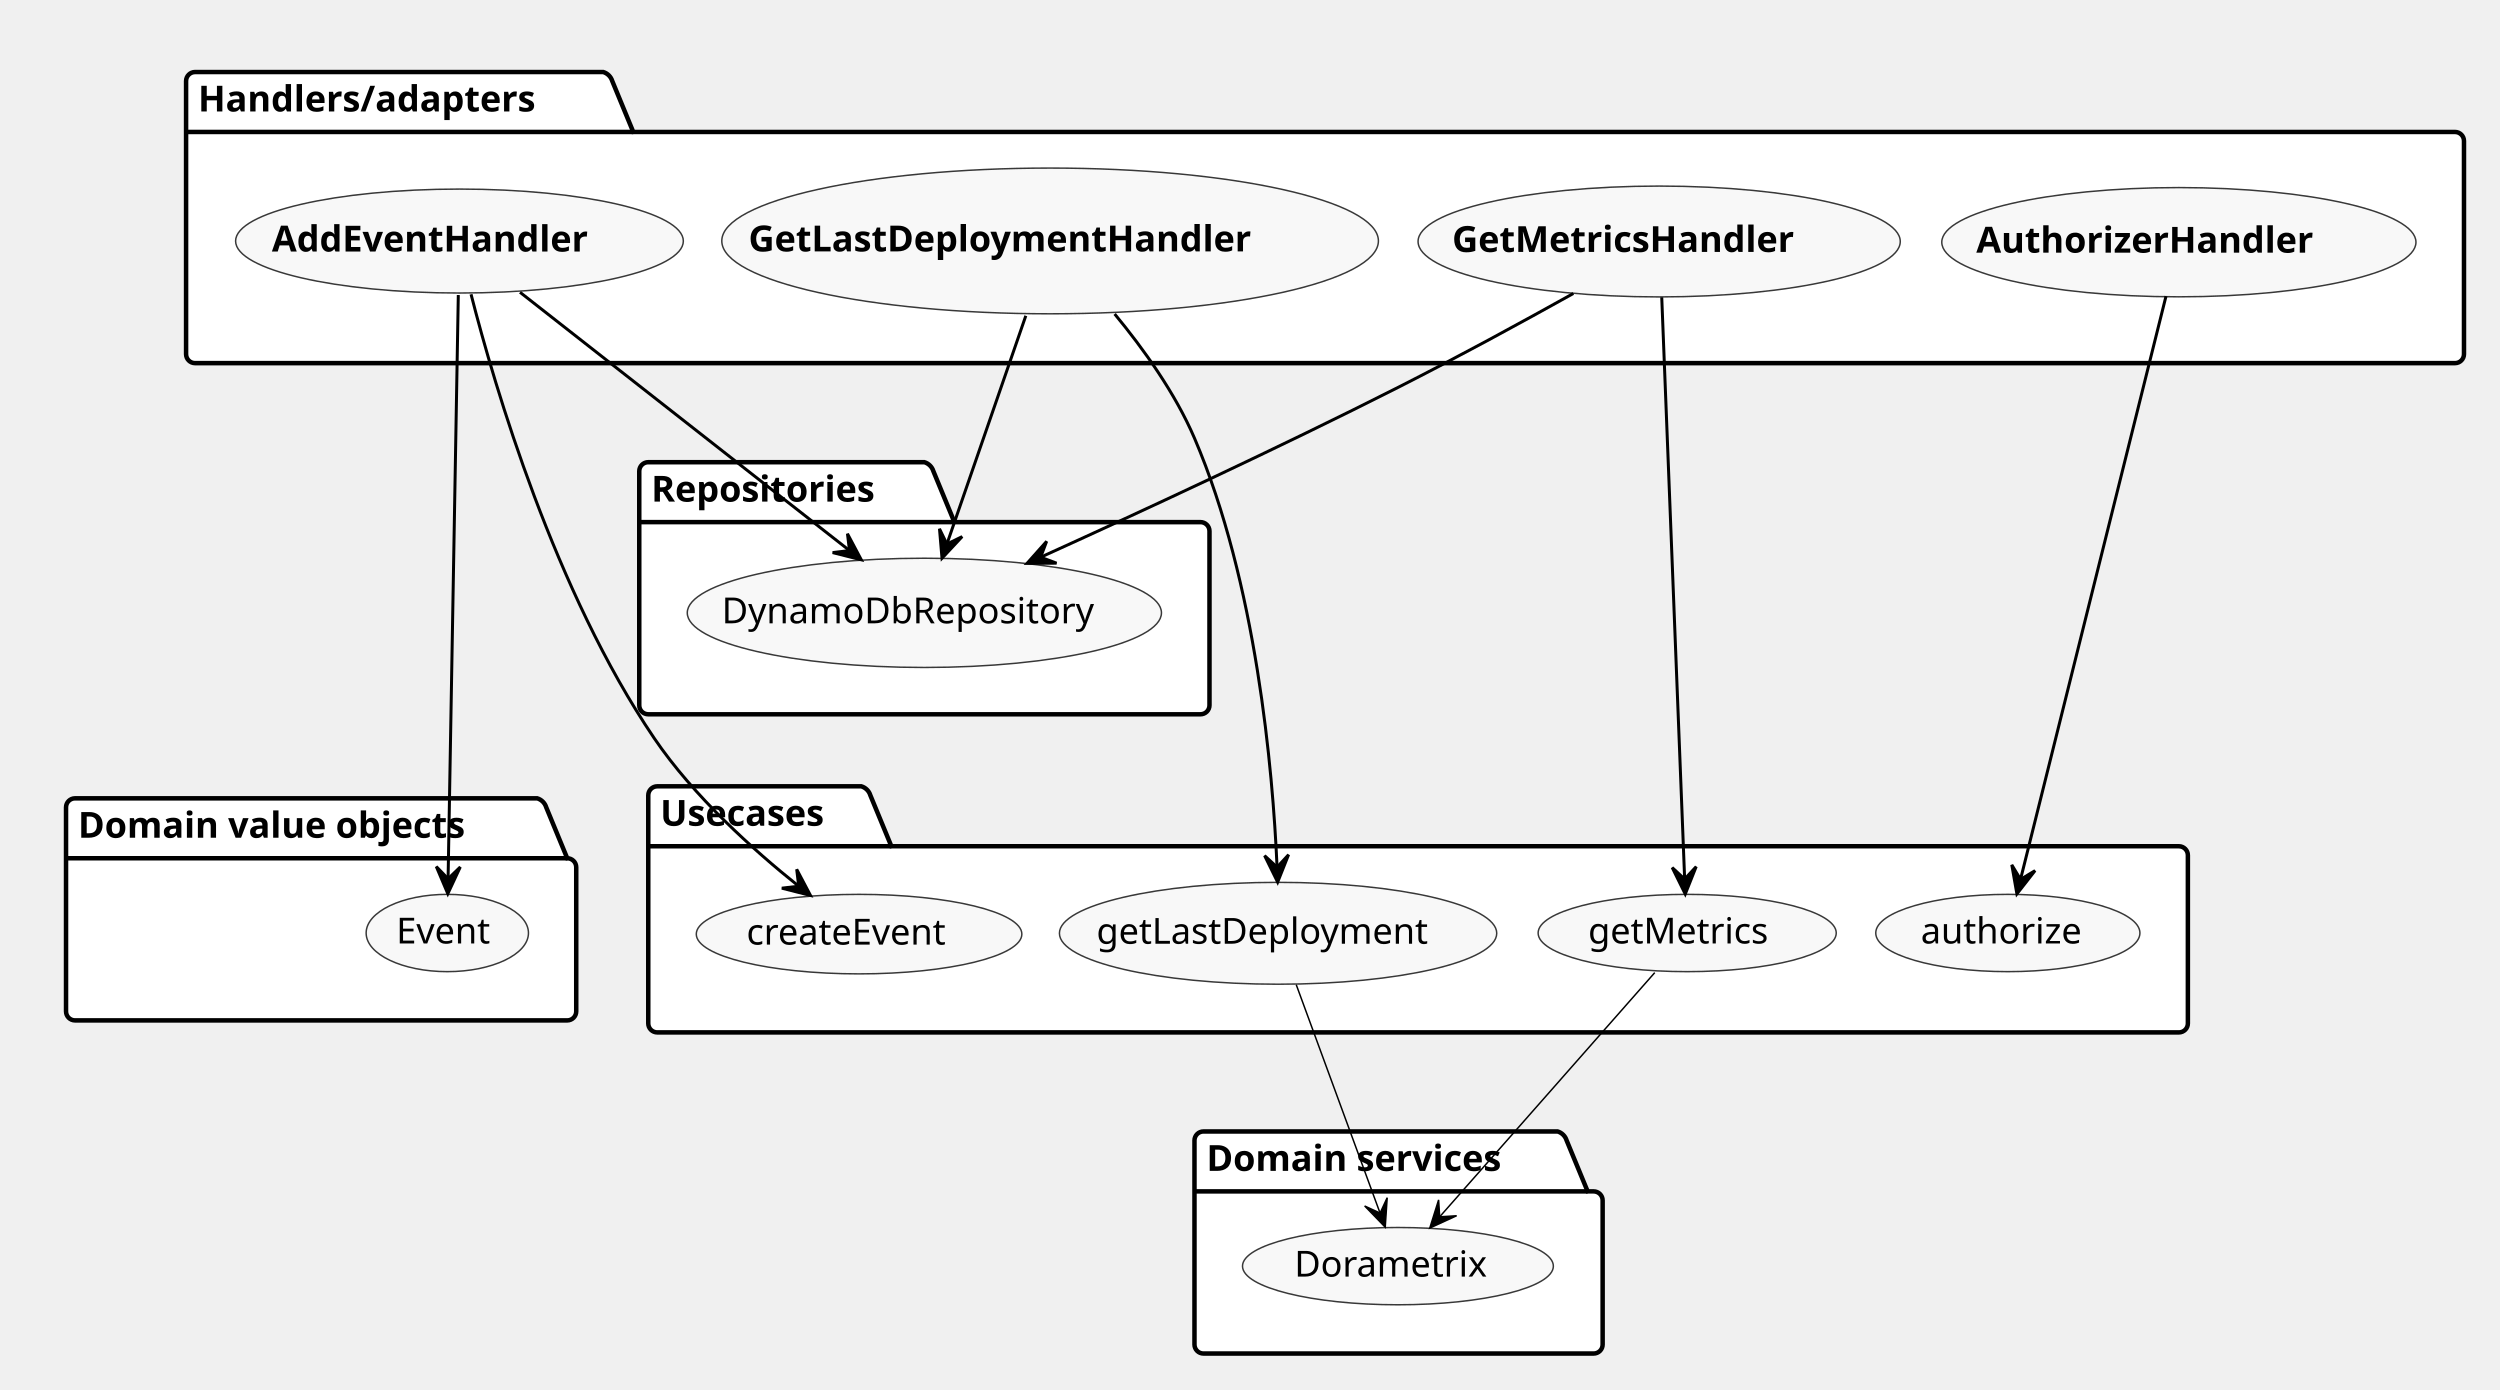
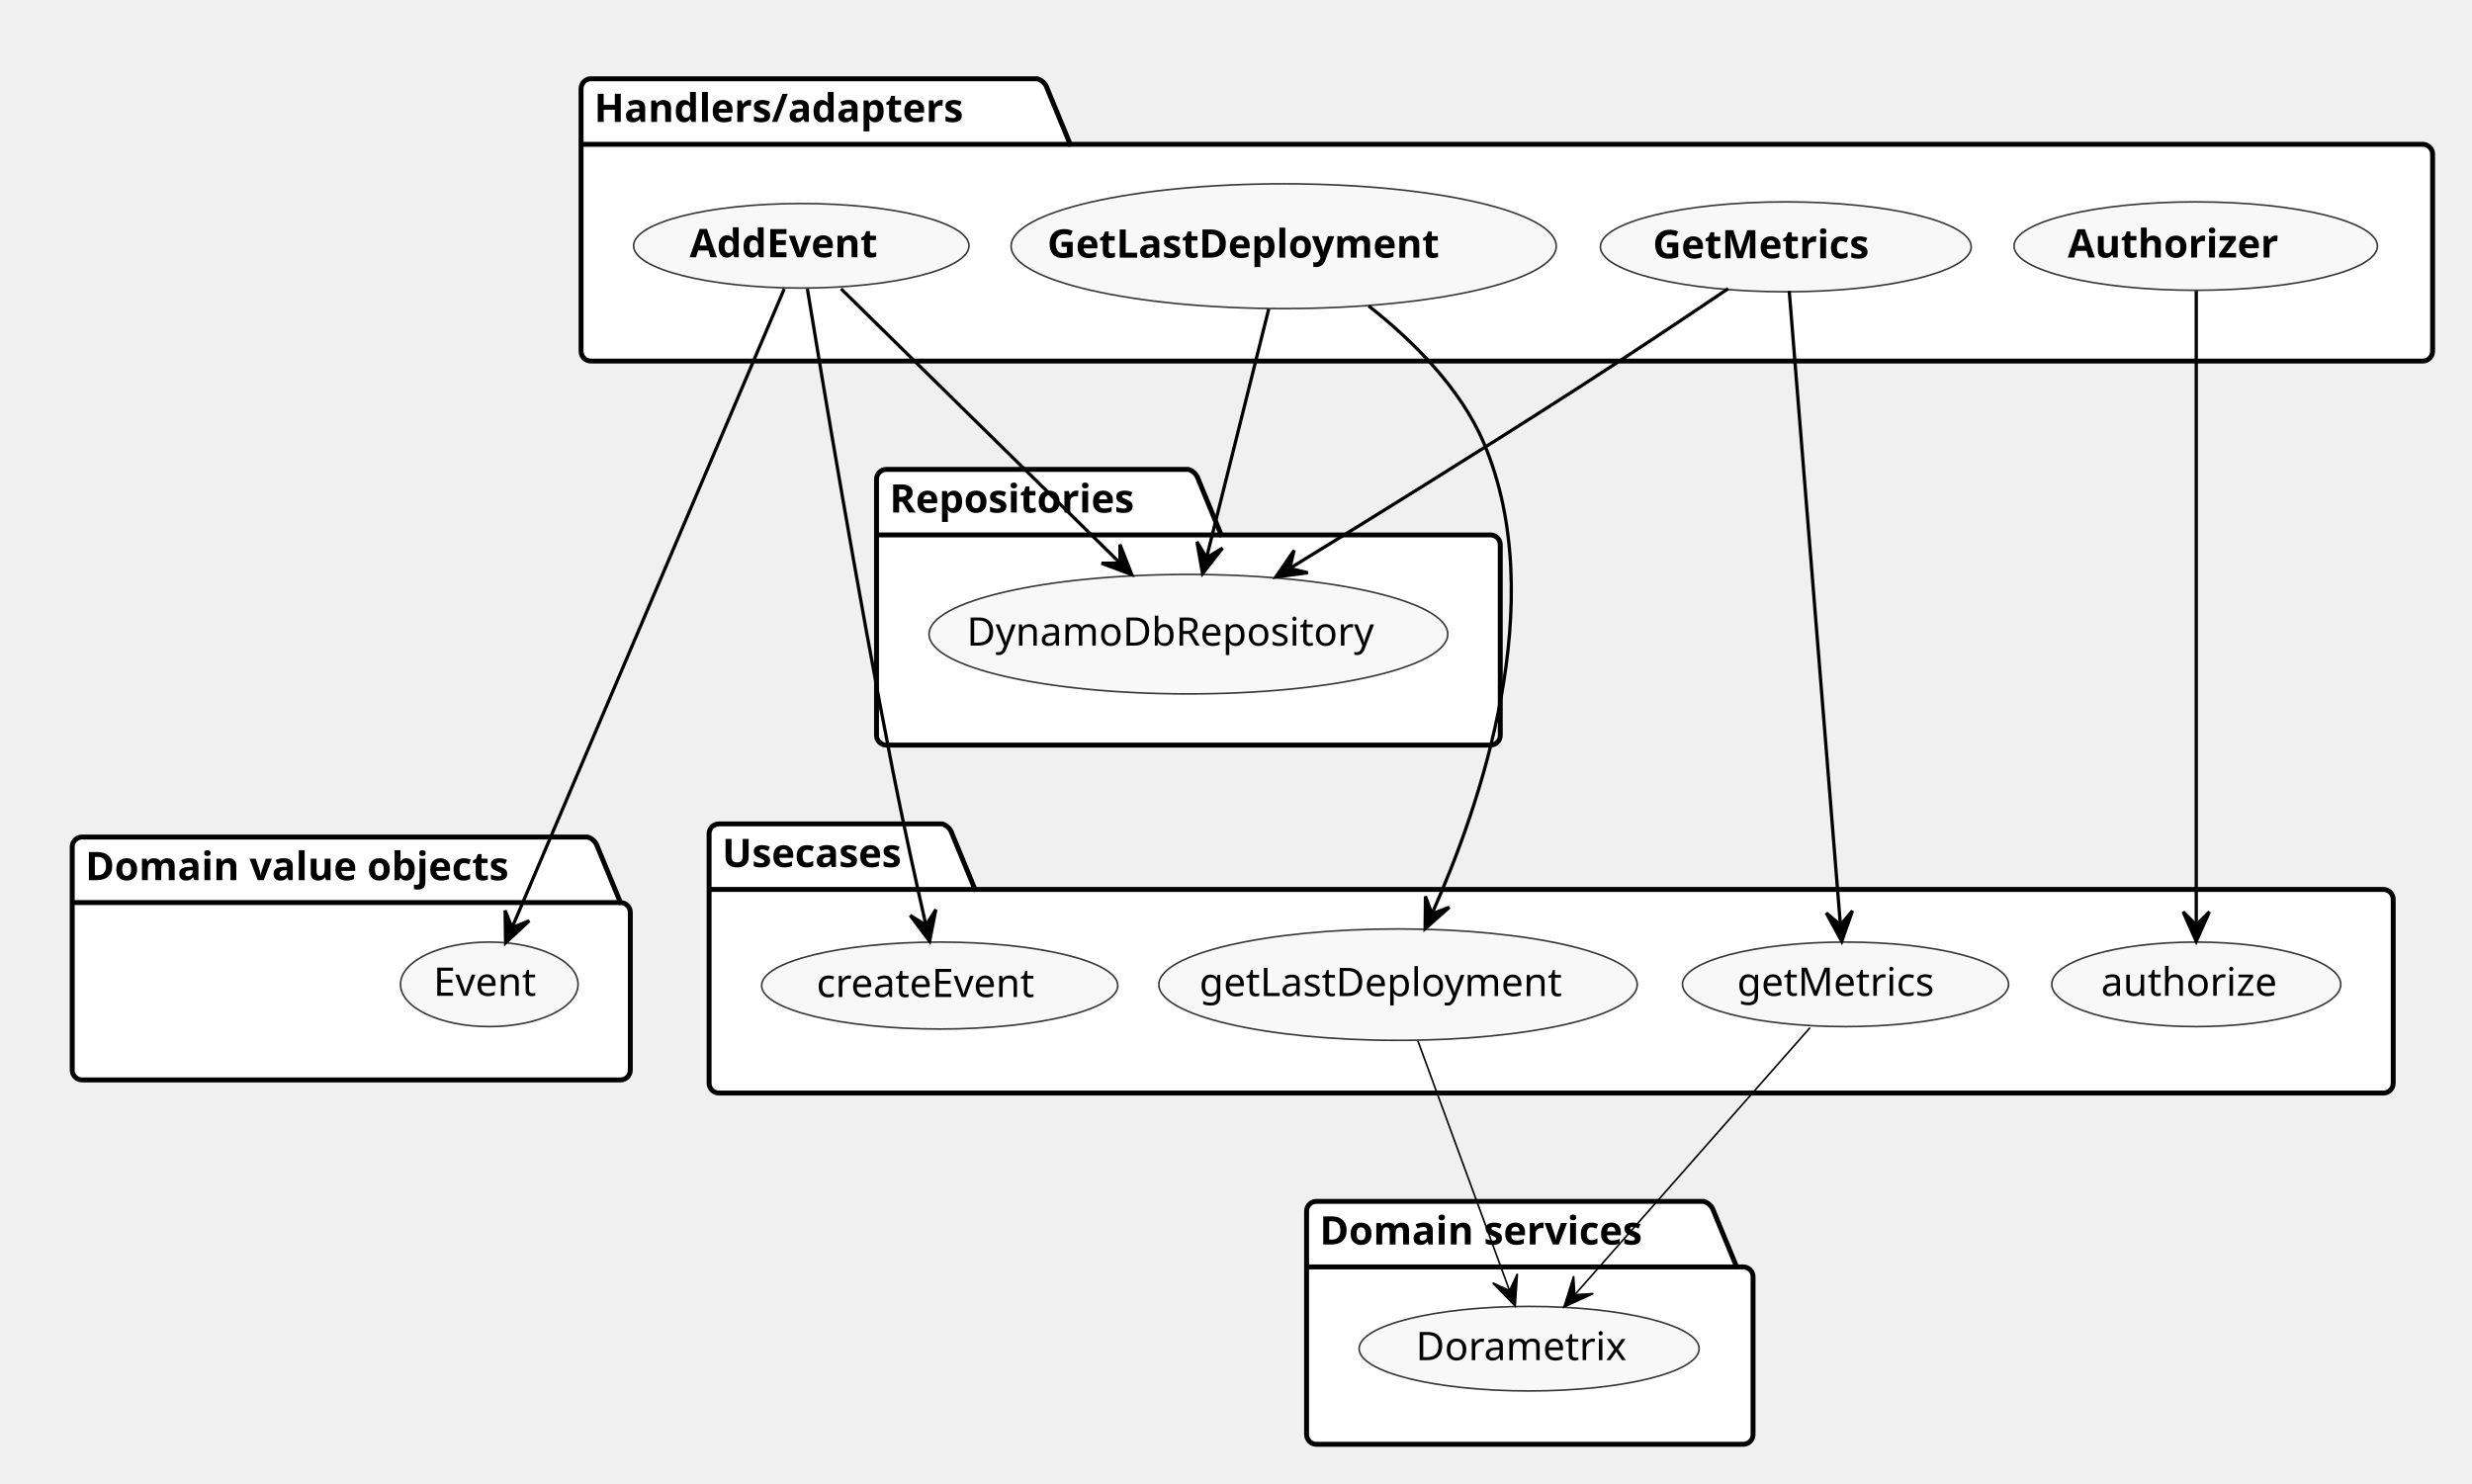
- <svg xmlns="http://www.w3.org/2000/svg" contentScriptType="application/ecmascript" contentStyleType="text/css" height="463px" preserveAspectRatio="none" style="width:833px;height:463px;" version="1.1" viewBox="0 0 833 463" width="833px" zoomAndPan="magnify">
+ <svg xmlns="http://www.w3.org/2000/svg" contentScriptType="application/ecmascript" contentStyleType="text/css" height="452px" preserveAspectRatio="none" style="width:753px;height:452px;" version="1.1" viewBox="0 0 753 452" width="753px" zoomAndPan="magnify">
  <defs />
  <g>
-     <path d="M65,24 L201,24 A4.5,4.5 0 0 1 204,27 L211,43.969 L818,43.969 A3,3 0 0 1 821,46.969 L821,118 A3,3 0 0 1 818,121 L65,121 A3,3 0 0 1 62,118 L62,27 A3,3 0 0 1 65,24 " fill="#FFFFFF" style="stroke: #000000; stroke-width: 1.5;" />
-     <line style="stroke: #000000; stroke-width: 1.5;" x1="62" x2="211" y1="43.969" y2="43.969" />
-     <text fill="#000000" font-family="Tahoma, sans-serif" font-size="12" font-weight="bold" lengthAdjust="spacingAndGlyphs" textLength="136" x="66" y="37.139">Handlers/adapters</text>
-     <path d="M401,377 L519,377 A4.5,4.5 0 0 1 522,380 L529,396.969 L531,396.969 A3,3 0 0 1 534,399.969 L534,448 A3,3 0 0 1 531,451 L401,451 A3,3 0 0 1 398,448 L398,380 A3,3 0 0 1 401,377 " fill="#FFFFFF" style="stroke: #000000; stroke-width: 1.5;" />
-     <line style="stroke: #000000; stroke-width: 1.5;" x1="398" x2="529" y1="396.969" y2="396.969" />
-     <text fill="#000000" font-family="Tahoma, sans-serif" font-size="12" font-weight="bold" lengthAdjust="spacingAndGlyphs" textLength="118" x="402" y="390.139">Domain services</text>
-     <path d="M25,266 L179,266 A4.5,4.5 0 0 1 182,269 L189,285.969 L189,285.969 A3,3 0 0 1 192,288.969 L192,337 A3,3 0 0 1 189,340 L25,340 A3,3 0 0 1 22,337 L22,269 A3,3 0 0 1 25,266 " fill="#FFFFFF" style="stroke: #000000; stroke-width: 1.5;" />
-     <line style="stroke: #000000; stroke-width: 1.5;" x1="22" x2="189" y1="285.969" y2="285.969" />
-     <text fill="#000000" font-family="Tahoma, sans-serif" font-size="12" font-weight="bold" lengthAdjust="spacingAndGlyphs" textLength="154" x="26" y="279.139">Domain value objects</text>
-     <path d="M216,154 L308,154 A4.5,4.5 0 0 1 311,157 L318,173.969 L400,173.969 A3,3 0 0 1 403,176.969 L403,235 A3,3 0 0 1 400,238 L216,238 A3,3 0 0 1 213,235 L213,157 A3,3 0 0 1 216,154 " fill="#FFFFFF" style="stroke: #000000; stroke-width: 1.5;" />
-     <line style="stroke: #000000; stroke-width: 1.5;" x1="213" x2="318" y1="173.969" y2="173.969" />
-     <text fill="#000000" font-family="Tahoma, sans-serif" font-size="12" font-weight="bold" lengthAdjust="spacingAndGlyphs" textLength="92" x="217" y="167.139">Repositories</text>
-     <path d="M219,262 L287,262 A4.5,4.5 0 0 1 290,265 L297,281.969 L726,281.969 A3,3 0 0 1 729,284.969 L729,341 A3,3 0 0 1 726,344 L219,344 A3,3 0 0 1 216,341 L216,265 A3,3 0 0 1 219,262 " fill="#FFFFFF" style="stroke: #000000; stroke-width: 1.5;" />
-     <line style="stroke: #000000; stroke-width: 1.5;" x1="216" x2="297" y1="281.969" y2="281.969" />
-     <text fill="#000000" font-family="Tahoma, sans-serif" font-size="12" font-weight="bold" lengthAdjust="spacingAndGlyphs" textLength="68" x="220" y="275.139">Usecases</text>
-     <ellipse cx="153.095" cy="80.319" fill="#F8F8F8" rx="74.595" ry="17.319" style="stroke: #383838; stroke-width: 0.5;" />
-     <text fill="#000000" font-family="Tahoma, sans-serif" font-size="12" font-weight="bold" lengthAdjust="spacingAndGlyphs" textLength="125" x="90.595" y="83.803">AddEventHandler</text>
-     <ellipse cx="725.999" cy="80.7" fill="#F8F8F8" rx="78.999" ry="18.2" style="stroke: #383838; stroke-width: 0.5;" />
-     <text fill="#000000" font-family="Tahoma, sans-serif" font-size="12" font-weight="bold" lengthAdjust="spacingAndGlyphs" textLength="135" x="658.499" y="84.184">AuthorizerHandler</text>
-     <ellipse cx="349.894" cy="80.279" fill="#F8F8F8" rx="109.394" ry="24.279" style="stroke: #383838; stroke-width: 0.5;" />
-     <text fill="#000000" font-family="Tahoma, sans-serif" font-size="12" font-weight="bold" lengthAdjust="spacingAndGlyphs" textLength="201" x="249.394" y="83.763">GetLastDeploymentHandler</text>
-     <ellipse cx="552.834" cy="80.467" fill="#F8F8F8" rx="80.334" ry="18.467" style="stroke: #383838; stroke-width: 0.5;" />
-     <text fill="#000000" font-family="Tahoma, sans-serif" font-size="12" font-weight="bold" lengthAdjust="spacingAndGlyphs" textLength="138" x="483.834" y="83.951">GetMetricsHandler</text>
-     <ellipse cx="465.79" cy="421.877" fill="#F8F8F8" rx="51.79" ry="12.877" style="stroke: #383838; stroke-width: 0.5;" />
-     <text fill="#000000" font-family="Tahoma, sans-serif" font-size="12" lengthAdjust="spacingAndGlyphs" textLength="69" x="431.29" y="425.362">Dorametrix</text>
-     <ellipse cx="149.042" cy="310.877" fill="#F8F8F8" rx="27.042" ry="12.877" style="stroke: #383838; stroke-width: 0.5;" />
-     <text fill="#000000" font-family="Tahoma, sans-serif" font-size="12" lengthAdjust="spacingAndGlyphs" textLength="34" x="132.042" y="314.362">Event</text>
-     <ellipse cx="307.999" cy="204.2" fill="#F8F8F8" rx="78.999" ry="18.2" style="stroke: #383838; stroke-width: 0.5;" />
-     <text fill="#000000" font-family="Tahoma, sans-serif" font-size="12" lengthAdjust="spacingAndGlyphs" textLength="135" x="240.499" y="207.684">DynamoDbRepository</text>
-     <ellipse cx="669.012" cy="310.877" fill="#F8F8F8" rx="44.012" ry="12.877" style="stroke: #383838; stroke-width: 0.5;" />
-     <text fill="#000000" font-family="Tahoma, sans-serif" font-size="12" lengthAdjust="spacingAndGlyphs" textLength="58" x="640.012" y="314.362">authorize</text>
-     <ellipse cx="286.242" cy="311.248" fill="#F8F8F8" rx="54.242" ry="13.248" style="stroke: #383838; stroke-width: 0.5;" />
-     <text fill="#000000" font-family="Tahoma, sans-serif" font-size="12" lengthAdjust="spacingAndGlyphs" textLength="75" x="248.742" y="314.733">createEvent</text>
-     <ellipse cx="425.856" cy="310.971" fill="#F8F8F8" rx="72.856" ry="16.971" style="stroke: #383838; stroke-width: 0.5;" />
-     <text fill="#000000" font-family="Tahoma, sans-serif" font-size="12" lengthAdjust="spacingAndGlyphs" textLength="121" x="365.356" y="314.455">getLastDeployment</text>
-     <ellipse cx="562.169" cy="310.877" fill="#F8F8F8" rx="49.669" ry="12.877" style="stroke: #383838; stroke-width: 0.5;" />
-     <text fill="#000000" font-family="Tahoma, sans-serif" font-size="12" lengthAdjust="spacingAndGlyphs" textLength="66" x="529.169" y="314.362">getMetrics</text>
-     <path d="M156.951,98.054 C164.89,129.072 184.904,197.206 218,246 C231.143,265.377 251.099,283.26 265.997,295.167 " fill="none" id="&lt;b&gt;AddEventHandler&lt;/b&gt;-&gt;createEvent" style="stroke: #000000; stroke-width: 1.0;" />
-     <polygon fill="#000000" points="270.056,298.364,265.459,289.654,266.127,295.271,260.51,295.94,270.056,298.364" style="stroke: #000000; stroke-width: 1.0;" />
-     <path d="M173.264,97.384 C201.457,119.484 252.484,159.483 283.005,183.407 " fill="none" id="&lt;b&gt;AddEventHandler&lt;/b&gt;-&gt;DynamoDbRepository" style="stroke: #000000; stroke-width: 1.0;" />
-     <polygon fill="#000000" points="286.988,186.529,282.371,177.829,283.053,183.445,277.437,184.126,286.988,186.529" style="stroke: #000000; stroke-width: 1.0;" />
-     <path d="M152.706,98.302 C151.969,140.407 150.049,250.098 149.303,292.715 " fill="none" id="&lt;b&gt;AddEventHandler&lt;/b&gt;-&gt;Event" style="stroke: #000000; stroke-width: 1.0;" />
-     <polygon fill="#000000" points="149.213,297.804,153.369,288.875,149.3,292.805,145.37,288.736,149.213,297.804" style="stroke: #000000; stroke-width: 1.0;" />
-     <path d="M721.716,98.675 C711.139,141.076 683.879,250.353 673.293,292.791 " fill="none" id="&lt;b&gt;AuthorizerHandler&lt;/b&gt;-&gt;authorize" style="stroke: #000000; stroke-width: 1.0;" />
-     <polygon fill="#000000" points="672.029,297.859,678.088,290.094,673.239,293.008,670.326,288.159,672.029,297.859" style="stroke: #000000; stroke-width: 1.0;" />
-     <path d="M431.902,328.083 C439.386,348.478 452.23,383.476 459.836,404.204 " fill="none" id="getLastDeployment-&gt;Dorametrix" style="stroke: #000000; stroke-width: 0.5;" />
-     <polygon fill="#000000" points="461.559,408.899,462.214,399.072,459.837,404.205,454.703,401.828,461.559,408.899" style="stroke: #000000; stroke-width: 0.5;" />
-     <path d="M341.802,105.215 C334.2,127.208 322.977,159.674 315.579,181.075 " fill="none" id="&lt;b&gt;GetLastDeploymentHandler&lt;/b&gt;-&gt;DynamoDbRepository" style="stroke: #000000; stroke-width: 1.0;" />
-     <polygon fill="#000000" points="313.877,185.998,320.597,178.798,315.51,181.272,313.036,176.185,313.877,185.998" style="stroke: #000000; stroke-width: 1.0;" />
-     <path d="M371.402,104.618 C380.995,116.223 391.574,130.986 398,146 C418.629,194.195 424.081,256.487 425.507,288.661 " fill="none" id="&lt;b&gt;GetLastDeploymentHandler&lt;/b&gt;-&gt;getLastDeployment" style="stroke: #000000; stroke-width: 1.0;" />
-     <polygon fill="#000000" points="425.717,293.934,429.356,284.782,425.518,288.938,421.363,285.1,425.717,293.934" style="stroke: #000000; stroke-width: 1.0;" />
-     <path d="M551.36,324.081 C533.896,343.91 499.165,383.344 479.821,405.307 " fill="none" id="getMetrics-&gt;Dorametrix" style="stroke: #000000; stroke-width: 0.5;" />
-     <polygon fill="#000000" points="476.396,409.196,485.347,405.087,479.701,405.444,479.344,399.798,476.396,409.196" style="stroke: #000000; stroke-width: 0.5;" />
-     <path d="M524.237,97.785 C507.4,107.171 485.65,119.046 466,129 C425.823,149.352 379.017,171.026 346.835,185.621 " fill="none" id="&lt;b&gt;GetMetricsHandler&lt;/b&gt;-&gt;DynamoDbRepository" style="stroke: #000000; stroke-width: 1.0;" />
-     <polygon fill="#000000" points="342.196,187.722,352.045,187.652,346.751,185.659,348.744,180.365,342.196,187.722" style="stroke: #000000; stroke-width: 1.0;" />
-     <path d="M553.691,99.051 C555.373,141.743 559.661,250.608 561.325,292.866 " fill="none" id="&lt;b&gt;GetMetricsHandler&lt;/b&gt;-&gt;getMetrics" style="stroke: #000000; stroke-width: 1.0;" />
-     <polygon fill="#000000" points="561.524,297.913,565.169,288.763,561.328,292.917,557.175,289.076,561.524,297.913" style="stroke: #000000; stroke-width: 1.0;" />
+     <path d="M180,24 L316,24 A4.5,4.5 0 0 1 319,27 L326,43.969 L738,43.969 A3,3 0 0 1 741,46.969 L741,107 A3,3 0 0 1 738,110 L180,110 A3,3 0 0 1 177,107 L177,27 A3,3 0 0 1 180,24 " fill="#FFFFFF" style="stroke: #000000; stroke-width: 1.5;" />
+     <line style="stroke: #000000; stroke-width: 1.5;" x1="177" x2="326" y1="43.969" y2="43.969" />
+     <text fill="#000000" font-family="Tahoma, sans-serif" font-size="12" font-weight="bold" lengthAdjust="spacingAndGlyphs" textLength="136" x="181" y="37.139">Handlers/adapters</text>
+     <path d="M401,366 L519,366 A4.5,4.5 0 0 1 522,369 L529,385.969 L531,385.969 A3,3 0 0 1 534,388.969 L534,437 A3,3 0 0 1 531,440 L401,440 A3,3 0 0 1 398,437 L398,369 A3,3 0 0 1 401,366 " fill="#FFFFFF" style="stroke: #000000; stroke-width: 1.5;" />
+     <line style="stroke: #000000; stroke-width: 1.5;" x1="398" x2="529" y1="385.969" y2="385.969" />
+     <text fill="#000000" font-family="Tahoma, sans-serif" font-size="12" font-weight="bold" lengthAdjust="spacingAndGlyphs" textLength="118" x="402" y="379.139">Domain services</text>
+     <path d="M25,255 L179,255 A4.5,4.5 0 0 1 182,258 L189,274.969 L189,274.969 A3,3 0 0 1 192,277.969 L192,326 A3,3 0 0 1 189,329 L25,329 A3,3 0 0 1 22,326 L22,258 A3,3 0 0 1 25,255 " fill="#FFFFFF" style="stroke: #000000; stroke-width: 1.5;" />
+     <line style="stroke: #000000; stroke-width: 1.5;" x1="22" x2="189" y1="274.969" y2="274.969" />
+     <text fill="#000000" font-family="Tahoma, sans-serif" font-size="12" font-weight="bold" lengthAdjust="spacingAndGlyphs" textLength="154" x="26" y="268.139">Domain value objects</text>
+     <path d="M270,143 L362,143 A4.5,4.5 0 0 1 365,146 L372,162.969 L454,162.969 A3,3 0 0 1 457,165.969 L457,224 A3,3 0 0 1 454,227 L270,227 A3,3 0 0 1 267,224 L267,146 A3,3 0 0 1 270,143 " fill="#FFFFFF" style="stroke: #000000; stroke-width: 1.5;" />
+     <line style="stroke: #000000; stroke-width: 1.5;" x1="267" x2="372" y1="162.969" y2="162.969" />
+     <text fill="#000000" font-family="Tahoma, sans-serif" font-size="12" font-weight="bold" lengthAdjust="spacingAndGlyphs" textLength="92" x="271" y="156.139">Repositories</text>
+     <path d="M219,251 L287,251 A4.5,4.5 0 0 1 290,254 L297,270.969 L726,270.969 A3,3 0 0 1 729,273.969 L729,330 A3,3 0 0 1 726,333 L219,333 A3,3 0 0 1 216,330 L216,254 A3,3 0 0 1 219,251 " fill="#FFFFFF" style="stroke: #000000; stroke-width: 1.5;" />
+     <line style="stroke: #000000; stroke-width: 1.5;" x1="216" x2="297" y1="270.969" y2="270.969" />
+     <text fill="#000000" font-family="Tahoma, sans-serif" font-size="12" font-weight="bold" lengthAdjust="spacingAndGlyphs" textLength="68" x="220" y="264.139">Usecases</text>
+     <ellipse cx="244.083" cy="74.877" fill="#F8F8F8" rx="51.083" ry="12.877" style="stroke: #383838; stroke-width: 0.5;" />
+     <text fill="#000000" font-family="Tahoma, sans-serif" font-size="12" font-weight="bold" lengthAdjust="spacingAndGlyphs" textLength="68" x="210.083" y="78.362">AddEvent</text>
+     <ellipse cx="668.85" cy="74.97" fill="#F8F8F8" rx="55.35" ry="13.47" style="stroke: #383838; stroke-width: 0.5;" />
+     <text fill="#000000" font-family="Tahoma, sans-serif" font-size="12" font-weight="bold" lengthAdjust="spacingAndGlyphs" textLength="78" x="629.85" y="78.454">Authorizer</text>
+     <ellipse cx="391.022" cy="75.004" fill="#F8F8F8" rx="83.022" ry="19.004" style="stroke: #383838; stroke-width: 0.5;" />
+     <text fill="#000000" font-family="Tahoma, sans-serif" font-size="12" font-weight="bold" lengthAdjust="spacingAndGlyphs" textLength="144" x="319.022" y="78.489">GetLastDeployment</text>
+     <ellipse cx="543.977" cy="75.195" fill="#F8F8F8" rx="56.477" ry="13.695" style="stroke: #383838; stroke-width: 0.5;" />
+     <text fill="#000000" font-family="Tahoma, sans-serif" font-size="12" font-weight="bold" lengthAdjust="spacingAndGlyphs" textLength="81" x="503.477" y="78.68">GetMetrics</text>
+     <ellipse cx="465.79" cy="410.877" fill="#F8F8F8" rx="51.79" ry="12.877" style="stroke: #383838; stroke-width: 0.5;" />
+     <text fill="#000000" font-family="Tahoma, sans-serif" font-size="12" lengthAdjust="spacingAndGlyphs" textLength="69" x="431.29" y="414.362">Dorametrix</text>
+     <ellipse cx="149.042" cy="299.877" fill="#F8F8F8" rx="27.042" ry="12.877" style="stroke: #383838; stroke-width: 0.5;" />
+     <text fill="#000000" font-family="Tahoma, sans-serif" font-size="12" lengthAdjust="spacingAndGlyphs" textLength="34" x="132.042" y="303.362">Event</text>
+     <ellipse cx="361.999" cy="193.2" fill="#F8F8F8" rx="78.999" ry="18.2" style="stroke: #383838; stroke-width: 0.5;" />
+     <text fill="#000000" font-family="Tahoma, sans-serif" font-size="12" lengthAdjust="spacingAndGlyphs" textLength="135" x="294.499" y="196.684">DynamoDbRepository</text>
+     <ellipse cx="669.012" cy="299.877" fill="#F8F8F8" rx="44.012" ry="12.877" style="stroke: #383838; stroke-width: 0.5;" />
+     <text fill="#000000" font-family="Tahoma, sans-serif" font-size="12" lengthAdjust="spacingAndGlyphs" textLength="58" x="640.012" y="303.362">authorize</text>
+     <ellipse cx="286.242" cy="300.248" fill="#F8F8F8" rx="54.242" ry="13.248" style="stroke: #383838; stroke-width: 0.5;" />
+     <text fill="#000000" font-family="Tahoma, sans-serif" font-size="12" lengthAdjust="spacingAndGlyphs" textLength="75" x="248.742" y="303.733">createEvent</text>
+     <ellipse cx="425.856" cy="299.971" fill="#F8F8F8" rx="72.856" ry="16.971" style="stroke: #383838; stroke-width: 0.5;" />
+     <text fill="#000000" font-family="Tahoma, sans-serif" font-size="12" lengthAdjust="spacingAndGlyphs" textLength="121" x="365.356" y="303.455">getLastDeployment</text>
+     <ellipse cx="562.169" cy="299.877" fill="#F8F8F8" rx="49.669" ry="12.877" style="stroke: #383838; stroke-width: 0.5;" />
+     <text fill="#000000" font-family="Tahoma, sans-serif" font-size="12" lengthAdjust="spacingAndGlyphs" textLength="66" x="529.169" y="303.362">getMetrics</text>
+     <path d="M245.94,87.999 C250.272,114.554 261.201,180.278 272,235 C275.121,250.817 279.078,268.74 281.989,281.588 " fill="none" id="&lt;b&gt;AddEvent&lt;/b&gt;-&gt;createEvent" style="stroke: #000000; stroke-width: 1.0;" />
+     <polygon fill="#000000" points="283.166,286.762,285.068,277.099,282.056,281.887,277.268,278.875,283.166,286.762" style="stroke: #000000; stroke-width: 1.0;" />
+     <path d="M256.184,87.977 C276.194,107.648 316.255,147.031 340.937,171.294 " fill="none" id="&lt;b&gt;AddEvent&lt;/b&gt;-&gt;DynamoDbRepository" style="stroke: #000000; stroke-width: 1.0;" />
+     <polygon fill="#000000" points="344.761,175.053,341.148,165.891,341.196,171.548,335.539,171.596,344.761,175.053" style="stroke: #000000; stroke-width: 1.0;" />
+     <path d="M238.892,87.989 C222.972,125.36 174.228,239.781 155.987,282.599 " fill="none" id="&lt;b&gt;AddEvent&lt;/b&gt;-&gt;Event" style="stroke: #000000; stroke-width: 1.0;" />
+     <polygon fill="#000000" points="154.018,287.222,161.226,280.51,155.978,282.622,153.866,277.374,154.018,287.222" style="stroke: #000000; stroke-width: 1.0;" />
+     <path d="M669,88.628 C669,126.357 669,238.3 669,281.614 " fill="none" id="&lt;b&gt;Authorizer&lt;/b&gt;-&gt;authorize" style="stroke: #000000; stroke-width: 1.0;" />
+     <polygon fill="#000000" points="669,286.784,673,277.784,669,281.784,665,277.784,669,286.784" style="stroke: #000000; stroke-width: 1.0;" />
+     <path d="M431.902,317.083 C439.386,337.478 452.23,372.476 459.836,393.204 " fill="none" id="getLastDeployment-&gt;Dorametrix" style="stroke: #000000; stroke-width: 0.5;" />
+     <polygon fill="#000000" points="461.559,397.899,462.214,388.072,459.837,393.205,454.703,390.828,461.559,397.899" style="stroke: #000000; stroke-width: 0.5;" />
+     <path d="M386.469,94.125 C381.366,114.536 373.071,147.717 367.575,169.7 " fill="none" id="&lt;b&gt;GetLastDeployment&lt;/b&gt;-&gt;DynamoDbRepository" style="stroke: #000000; stroke-width: 1.0;" />
+     <polygon fill="#000000" points="366.31,174.759,372.373,166.998,367.523,169.908,364.612,165.058,366.31,174.759" style="stroke: #000000; stroke-width: 1.0;" />
+     <path d="M416.924,93.217 C430.099,103.58 444.811,118.044 452,135 C472.509,183.37 450.64,245.988 436.337,278.053 " fill="none" id="&lt;b&gt;GetLastDeployment&lt;/b&gt;-&gt;getLastDeployment" style="stroke: #000000; stroke-width: 1.0;" />
+     <polygon fill="#000000" points="434.114,282.93,441.487,276.4,436.188,278.38,434.208,273.082,434.114,282.93" style="stroke: #000000; stroke-width: 1.0;" />
+     <path d="M551.36,313.081 C533.896,332.91 499.165,372.344 479.821,394.307 " fill="none" id="getMetrics-&gt;Dorametrix" style="stroke: #000000; stroke-width: 0.5;" />
+     <polygon fill="#000000" points="476.396,398.196,485.347,394.087,479.701,394.444,479.344,388.798,476.396,398.196" style="stroke: #000000; stroke-width: 0.5;" />
+     <path d="M526.447,87.918 C513.863,96.409 496.472,108.035 481,118 C451.347,137.097 417.115,158.297 393.001,173.093 " fill="none" id="&lt;b&gt;GetMetrics&lt;/b&gt;-&gt;DynamoDbRepository" style="stroke: #000000; stroke-width: 1.0;" />
+     <polygon fill="#000000" points="388.619,175.78,398.383,174.487,392.882,173.167,394.202,167.666,388.619,175.78" style="stroke: #000000; stroke-width: 1.0;" />
+     <path d="M545.019,88.628 C548.065,126.357 557.1,238.3 560.597,281.614 " fill="none" id="&lt;b&gt;GetMetrics&lt;/b&gt;-&gt;getMetrics" style="stroke: #000000; stroke-width: 1.0;" />
+     <polygon fill="#000000" points="561.014,286.784,564.276,277.491,560.611,281.8,556.302,278.135,561.014,286.784" style="stroke: #000000; stroke-width: 1.0;" />
  </g>
</svg>
